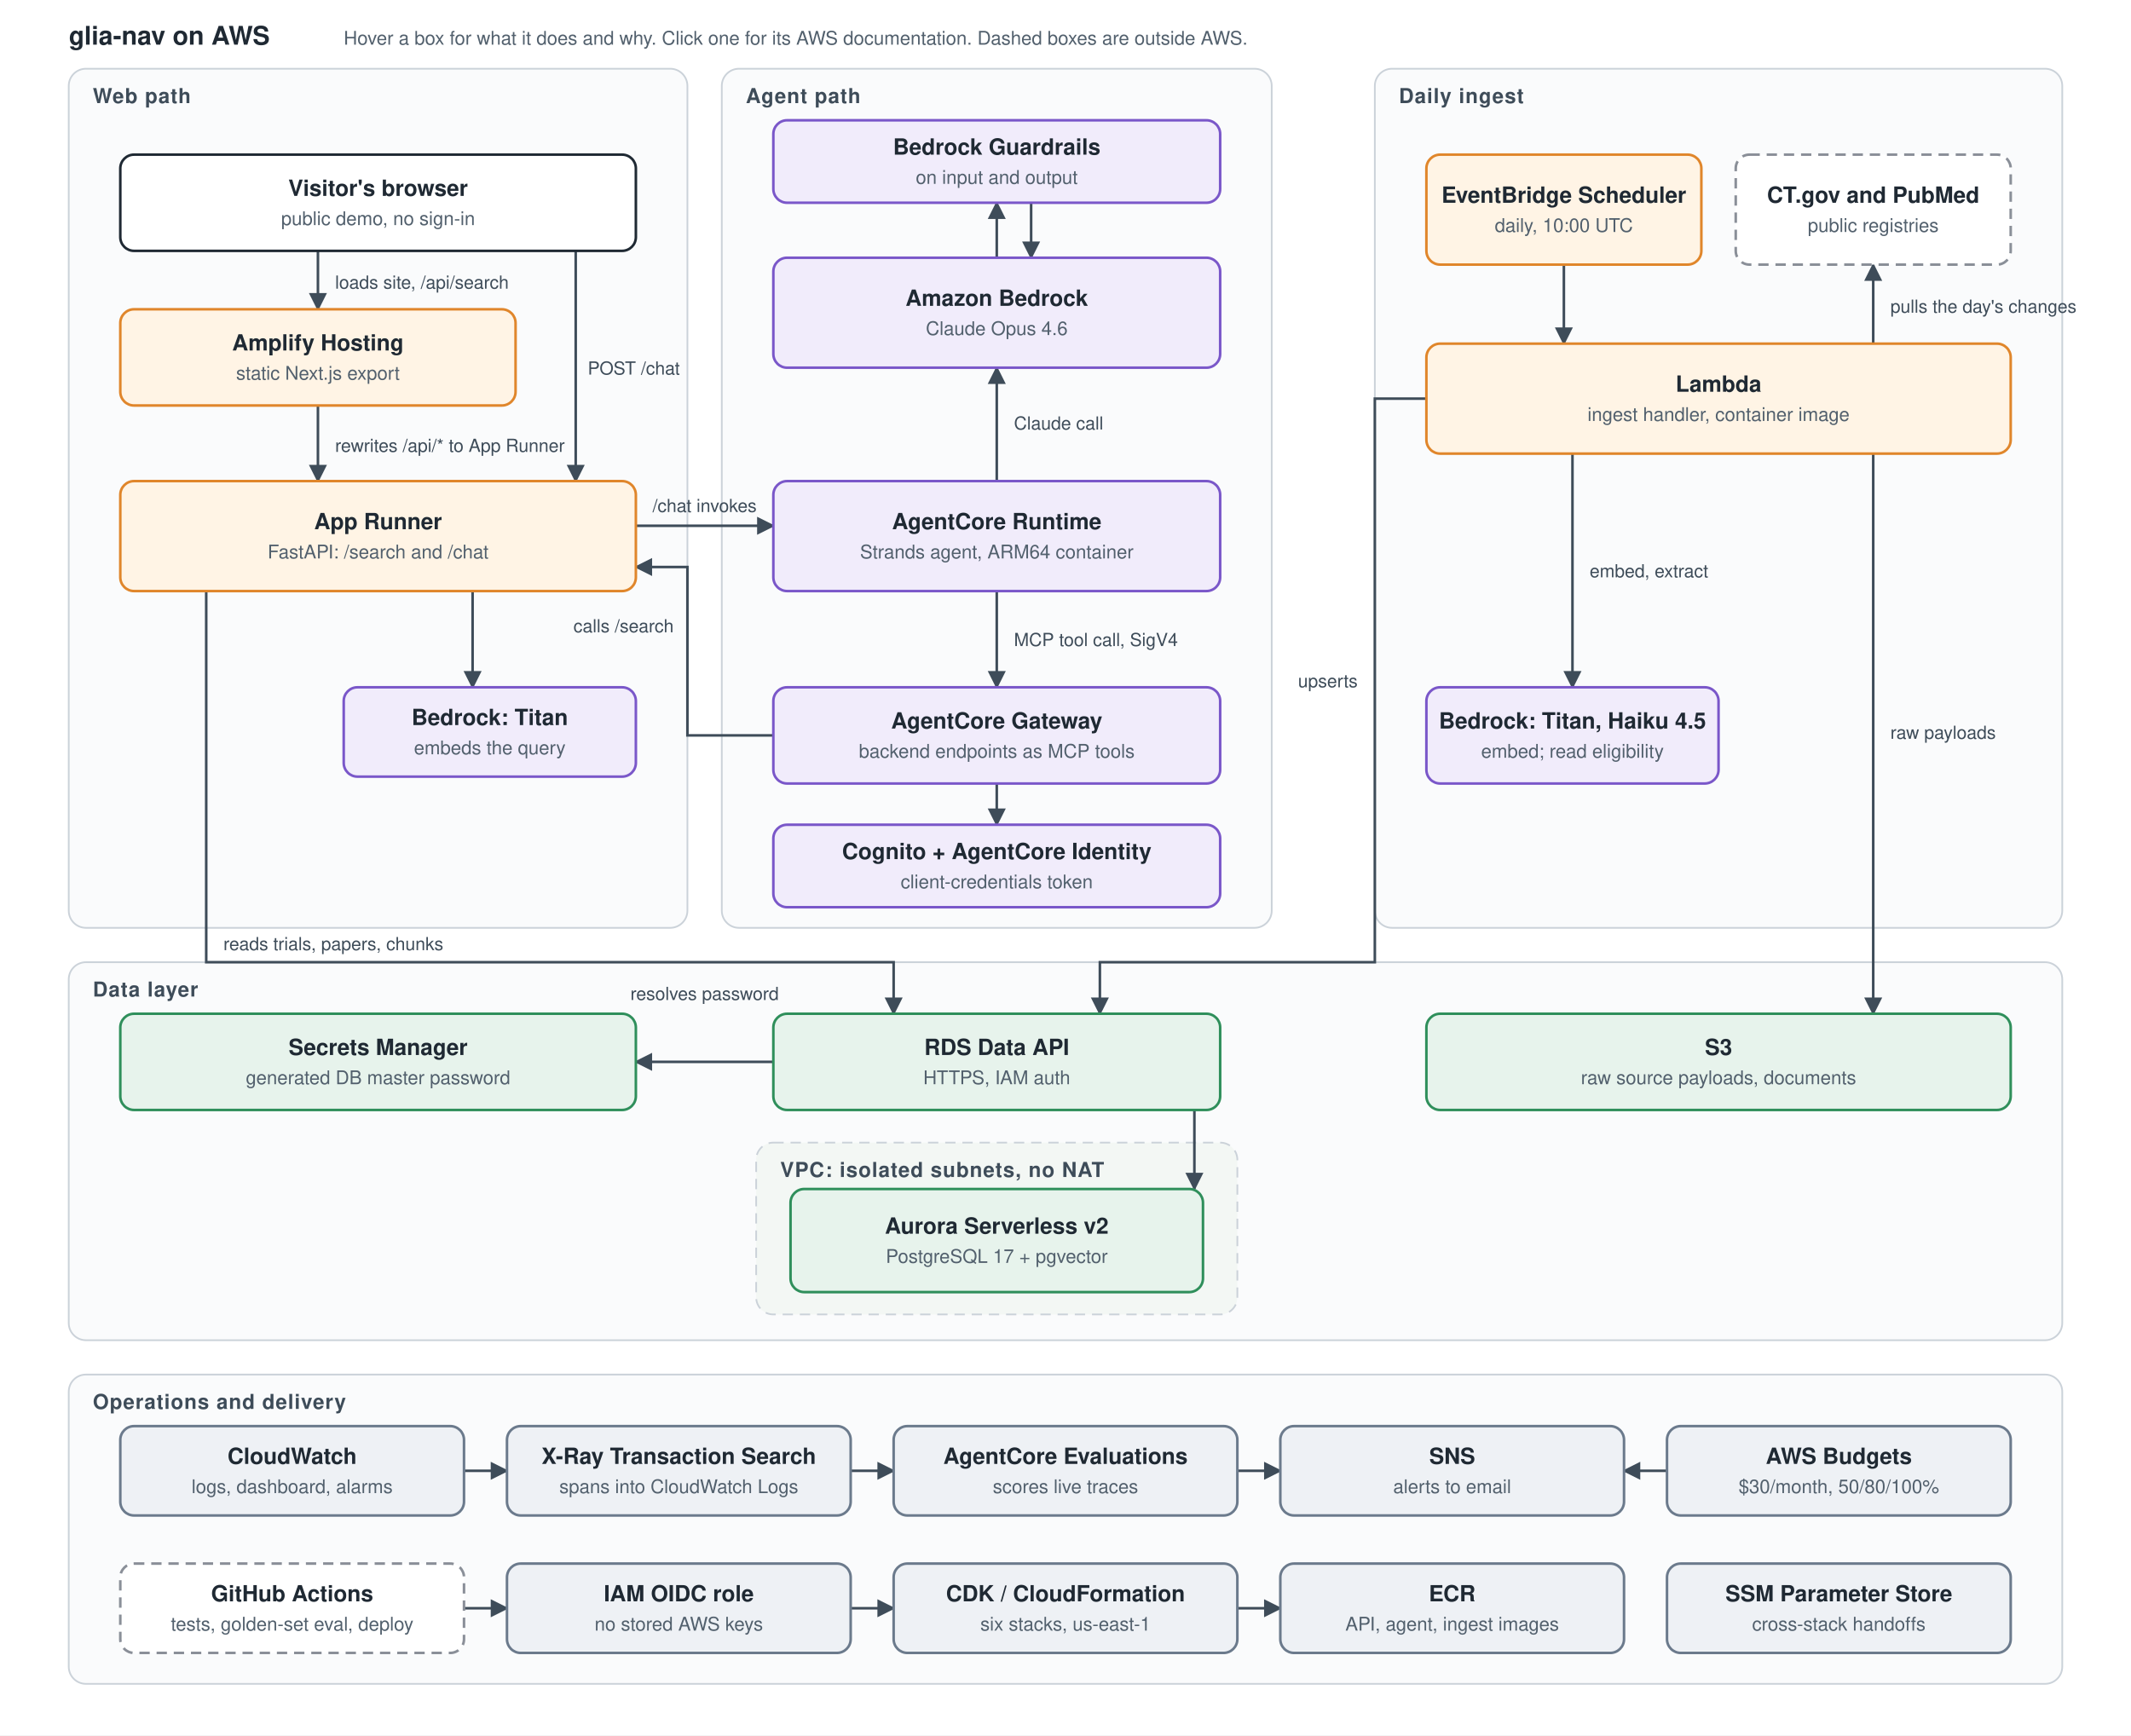
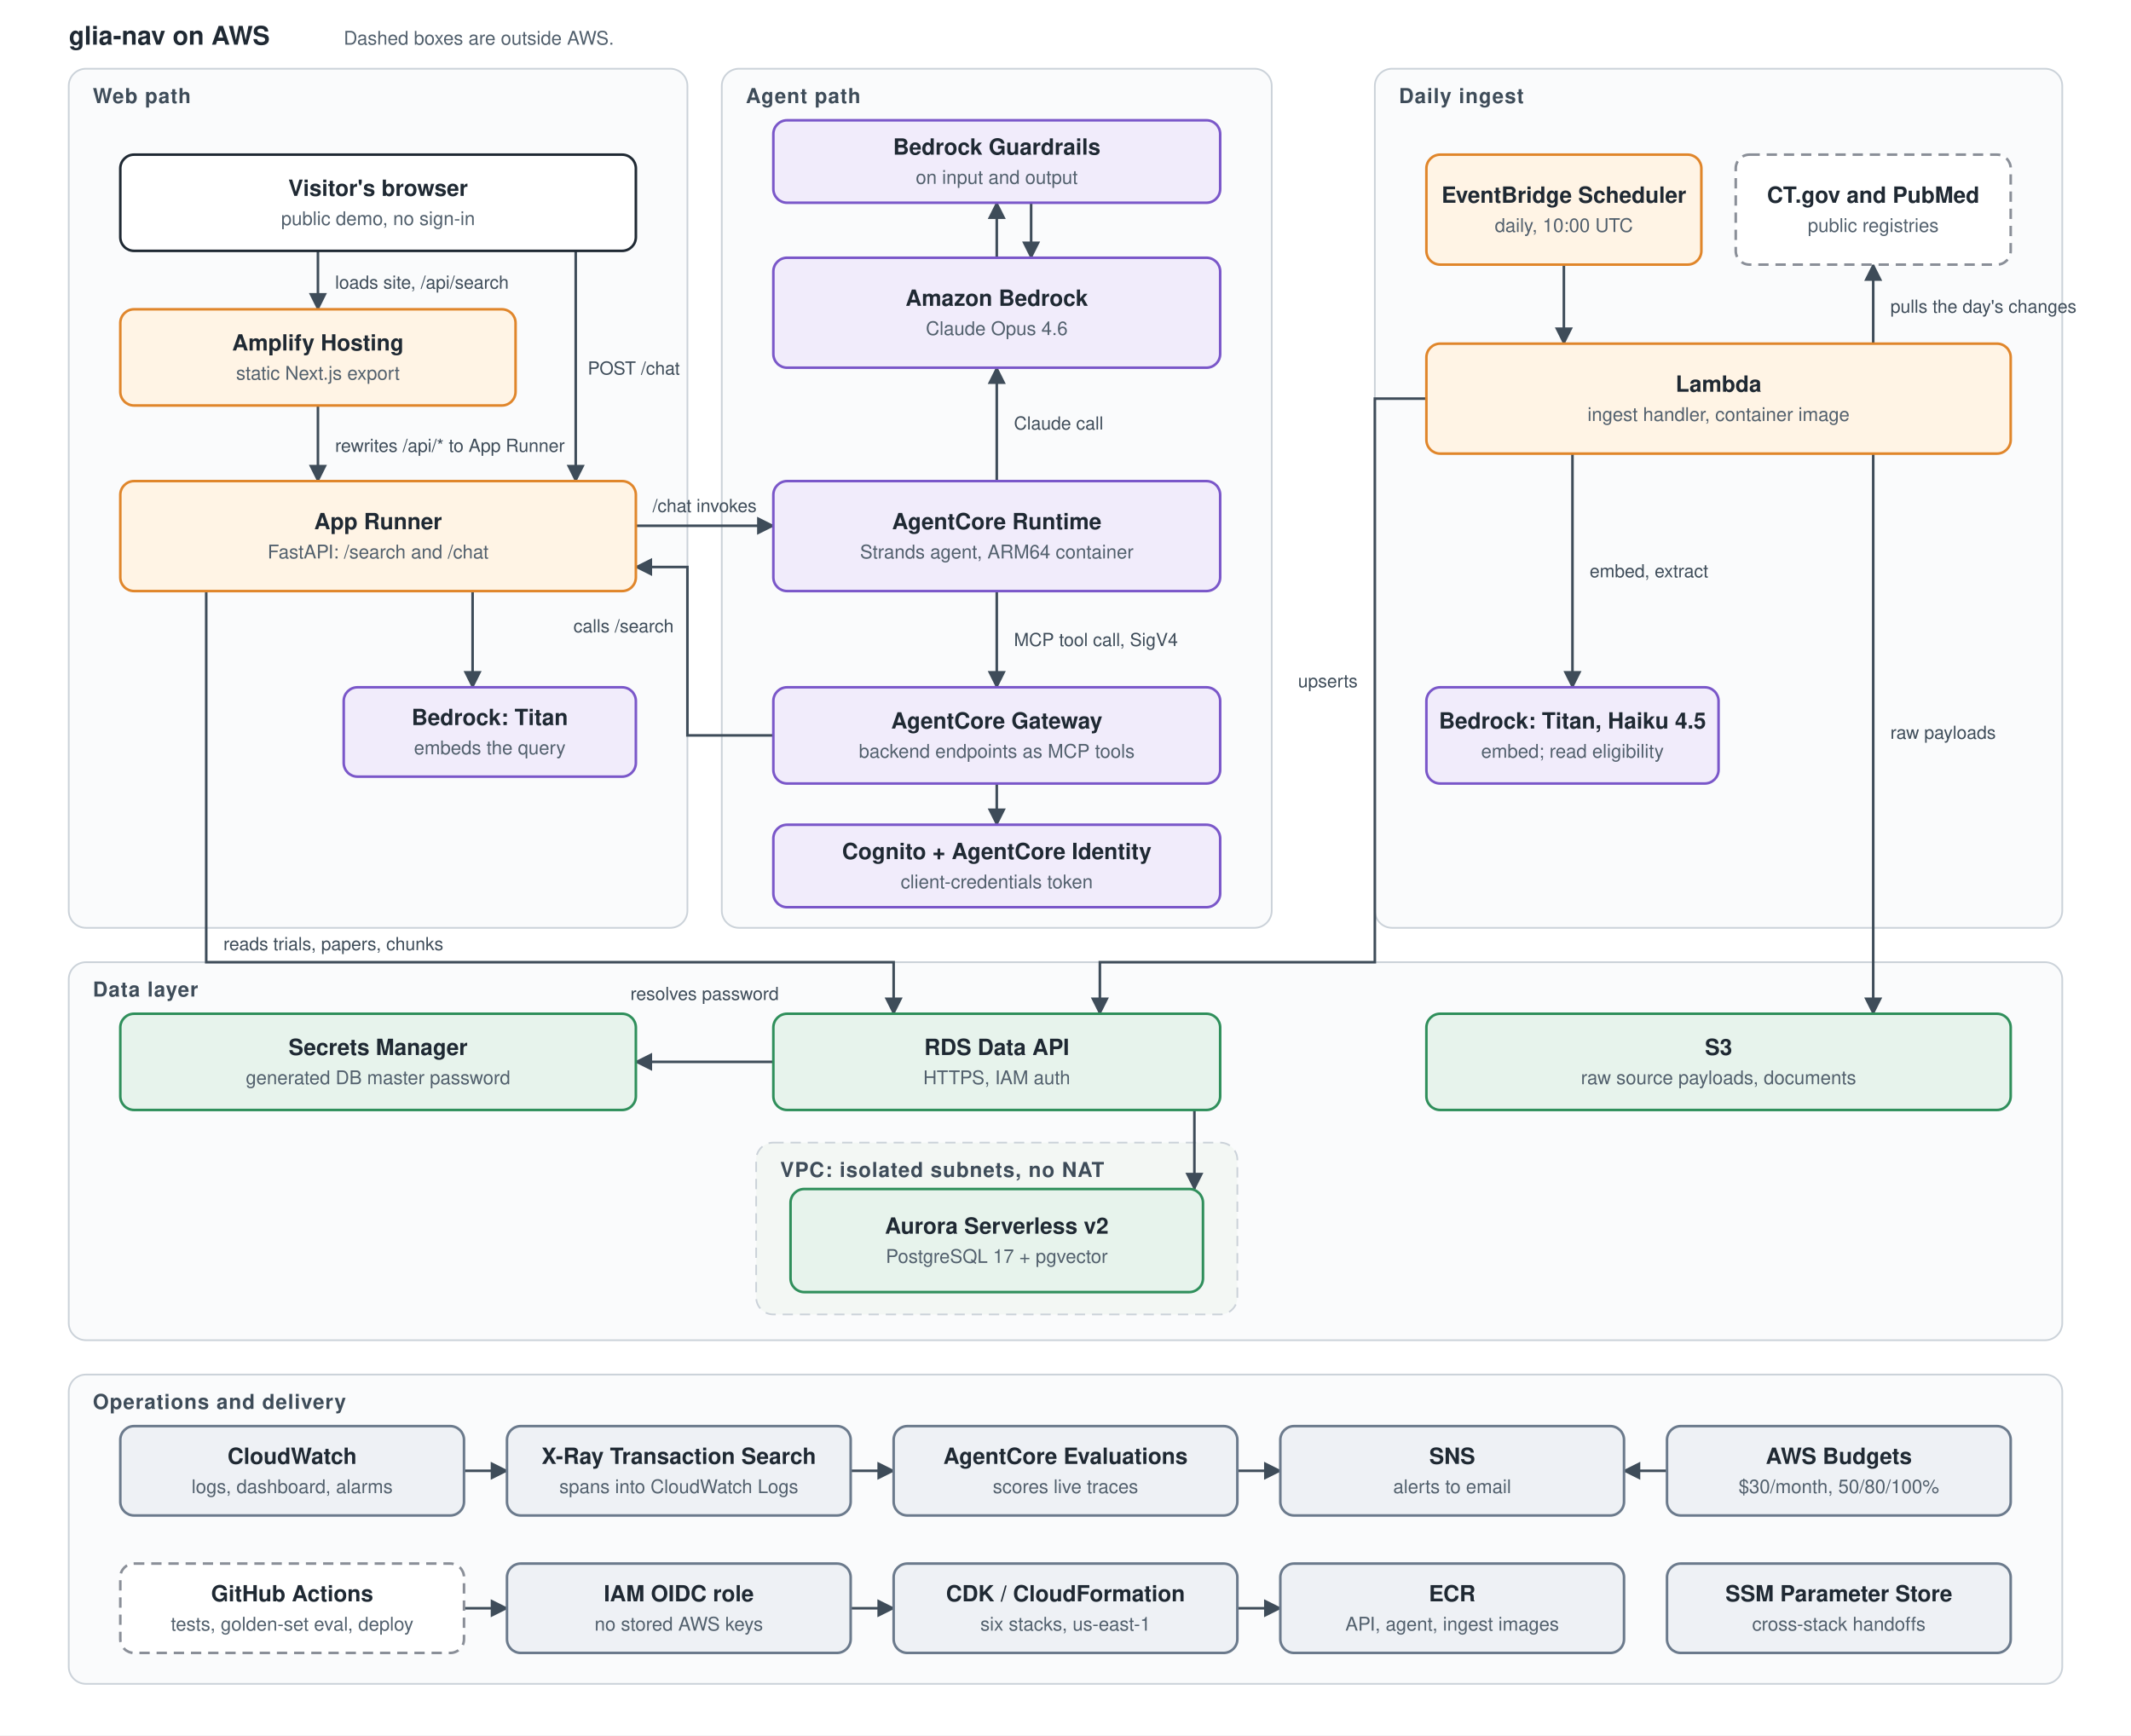
<svg xmlns="http://www.w3.org/2000/svg" xmlns:xlink="http://www.w3.org/1999/xlink" width="1240" height="1010" viewBox="0 0 1240 1010" font-family="-apple-system, BlinkMacSystemFont, Segoe UI, Helvetica, Arial, sans-serif">
  <defs>
    <marker id="arr" viewBox="0 0 10 10" refX="9" refY="5" markerWidth="7" markerHeight="7" orient="auto-start-reverse">
      <path d="M0,0 L10,5 L0,10 z" fill="#3E4C59" />
    </marker>
  </defs>
  <rect width="1240" height="1010" fill="#FFFFFF" />
  <style>.t{fill:#1F2933}.s{fill:#52606D;font-size:11px}.g{fill:#3E4C59;font-size:12px;font-weight:600;letter-spacing:.04em;text-transform:uppercase}.e{fill:#3E4C59;font-size:10.5px}a:hover rect.n{stroke-width:2.5}</style>
  <text x="40" y="26" class="t" font-size="15" font-weight="700">glia-nav on AWS</text>
-   <text x="200" y="26" class="s">Hover a box for what it does and why. Click one for its AWS documentation. Dashed boxes are outside AWS.</text>
+   <text x="200" y="26" class="s">Dashed boxes are outside AWS.</text>
  <g>
    <rect x="40" y="40" width="360" height="500" rx="10" fill="#FAFBFC" stroke="#CBD2D9" stroke-width="1" />
    <text x="54" y="60" class="g">Web path</text>
  </g>
  <g>
    <rect x="420" y="40" width="320" height="500" rx="10" fill="#FAFBFC" stroke="#CBD2D9" stroke-width="1" />
    <text x="434" y="60" class="g">Agent path</text>
  </g>
  <g>
    <rect x="800" y="40" width="400" height="500" rx="10" fill="#FAFBFC" stroke="#CBD2D9" stroke-width="1" />
    <text x="814" y="60" class="g">Daily ingest</text>
  </g>
  <g>
    <rect x="40" y="560" width="1160" height="220" rx="10" fill="#FAFBFC" stroke="#CBD2D9" stroke-width="1" />
    <text x="54" y="580" class="g">Data layer</text>
  </g>
  <g>
    <rect x="40" y="800" width="1160" height="180" rx="10" fill="#FAFBFC" stroke="#CBD2D9" stroke-width="1" />
    <text x="54" y="820" class="g">Operations and delivery</text>
  </g>
  <g>
    <rect x="440" y="665" width="280" height="100" rx="10" fill="#F3F7F4" stroke="#CBD2D9" stroke-width="1" stroke-dasharray="6 4" />
    <text x="454" y="685" class="g">VPC: isolated subnets, no NAT</text>
  </g>
  <g>
    <polyline points="185,146 185,180" fill="none" stroke="#3E4C59" stroke-width="1.5" marker-end="url(#arr)" />
    <text x="195" y="168" class="e" text-anchor="start">loads site, /api/search</text>
  </g>
  <g>
    <polyline points="185,236 185,280" fill="none" stroke="#3E4C59" stroke-width="1.5" marker-end="url(#arr)" />
    <text x="195" y="263" class="e" text-anchor="start">rewrites /api/* to App Runner</text>
  </g>
  <g>
    <polyline points="335,146 335,280" fill="none" stroke="#3E4C59" stroke-width="1.5" marker-end="url(#arr)" />
    <text x="342" y="218" class="e" text-anchor="start">POST /chat</text>
  </g>
  <g>
    <polyline points="275,344 275,400" fill="none" stroke="#3E4C59" stroke-width="1.5" marker-end="url(#arr)" />
  </g>
  <g>
    <polyline points="120,344 120,560 520,560 520,590" fill="none" stroke="#3E4C59" stroke-width="1.5" marker-end="url(#arr)" />
    <text x="130" y="553" class="e" text-anchor="start">reads trials, papers, chunks</text>
  </g>
  <g>
    <polyline points="370,306 450,306" fill="none" stroke="#3E4C59" stroke-width="1.5" marker-end="url(#arr)" />
    <text x="410" y="298" class="e" text-anchor="middle">/chat invokes</text>
  </g>
  <g>
    <polyline points="580,280 580,214" fill="none" stroke="#3E4C59" stroke-width="1.5" marker-end="url(#arr)" />
    <text x="590" y="250" class="e" text-anchor="start">Claude call</text>
  </g>
  <g>
    <polyline points="580,150 580,118" fill="none" stroke="#3E4C59" stroke-width="1.5" marker-end="url(#arr)" />
  </g>
  <g>
    <polyline points="600,118 600,150" fill="none" stroke="#3E4C59" stroke-width="1.5" marker-end="url(#arr)" />
  </g>
  <g>
    <polyline points="580,344 580,400" fill="none" stroke="#3E4C59" stroke-width="1.5" marker-end="url(#arr)" />
    <text x="590" y="376" class="e" text-anchor="start">MCP tool call, SigV4</text>
  </g>
  <g>
    <polyline points="580,456 580,480" fill="none" stroke="#3E4C59" stroke-width="1.5" marker-end="url(#arr)" />
  </g>
  <g>
    <polyline points="450,428 400,428 400,330 370,330" fill="none" stroke="#3E4C59" stroke-width="1.5" marker-end="url(#arr)" />
    <text x="392" y="368" class="e" text-anchor="end">calls /search</text>
  </g>
  <g>
    <polyline points="910,154 910,200" fill="none" stroke="#3E4C59" stroke-width="1.5" marker-end="url(#arr)" />
  </g>
  <g>
    <polyline points="1090,200 1090,154" fill="none" stroke="#3E4C59" stroke-width="1.5" marker-end="url(#arr)" />
    <text x="1100" y="182" class="e" text-anchor="start">pulls the day's changes</text>
  </g>
  <g>
    <polyline points="915,264 915,400" fill="none" stroke="#3E4C59" stroke-width="1.5" marker-end="url(#arr)" />
    <text x="925" y="336" class="e" text-anchor="start">embed, extract</text>
  </g>
  <g>
    <polyline points="1090,264 1090,590" fill="none" stroke="#3E4C59" stroke-width="1.5" marker-end="url(#arr)" />
    <text x="1100" y="430" class="e" text-anchor="start">raw payloads</text>
  </g>
  <g>
    <polyline points="830,232 800,232 800,560 640,560 640,590" fill="none" stroke="#3E4C59" stroke-width="1.5" marker-end="url(#arr)" />
    <text x="790" y="400" class="e" text-anchor="end">upserts</text>
  </g>
  <g>
    <polyline points="450,618 370,618" fill="none" stroke="#3E4C59" stroke-width="1.5" marker-end="url(#arr)" />
    <text x="410" y="582" class="e" text-anchor="middle">resolves password</text>
  </g>
  <g>
    <polyline points="695,646 695,692" fill="none" stroke="#3E4C59" stroke-width="1.5" marker-end="url(#arr)" />
  </g>
  <g>
    <polyline points="270,856 295,856" fill="none" stroke="#3E4C59" stroke-width="1.5" marker-end="url(#arr)" />
  </g>
  <g>
    <polyline points="495,856 520,856" fill="none" stroke="#3E4C59" stroke-width="1.5" marker-end="url(#arr)" />
  </g>
  <g>
    <polyline points="720,856 745,856" fill="none" stroke="#3E4C59" stroke-width="1.5" marker-end="url(#arr)" />
  </g>
  <g>
    <polyline points="970,856 945,856" fill="none" stroke="#3E4C59" stroke-width="1.5" marker-end="url(#arr)" />
  </g>
  <g>
    <polyline points="270,936 295,936" fill="none" stroke="#3E4C59" stroke-width="1.5" marker-end="url(#arr)" />
  </g>
  <g>
    <polyline points="495,936 520,936" fill="none" stroke="#3E4C59" stroke-width="1.5" marker-end="url(#arr)" />
  </g>
  <g>
    <polyline points="720,936 745,936" fill="none" stroke="#3E4C59" stroke-width="1.5" marker-end="url(#arr)" />
  </g>
  <g>
    <rect class="n" x="70" y="90" width="300" height="56" rx="8" fill="#FFFFFF" stroke="#1F2933" stroke-width="1.5" />
    <text x="220.0" y="114.0" text-anchor="middle" class="t" font-size="13" font-weight="700">Visitor's browser</text>
    <text x="220.0" y="131.0" text-anchor="middle" class="s">public demo, no sign-in</text>
  </g>
  <a xlink:href="https://docs.aws.amazon.com/amplify/latest/userguide/welcome.html" href="https://docs.aws.amazon.com/amplify/latest/userguide/welcome.html" target="_blank">
    <rect class="n" x="70" y="180" width="230" height="56" rx="8" fill="#FFF4E5" stroke="#E0862B" stroke-width="1.5" />
    <text x="185.0" y="204.0" text-anchor="middle" class="t" font-size="13" font-weight="700">Amplify Hosting</text>
    <text x="185.0" y="221.0" text-anchor="middle" class="s">static Next.js export</text>
  </a>
  <a xlink:href="https://docs.aws.amazon.com/apprunner/latest/dg/what-is-apprunner.html" href="https://docs.aws.amazon.com/apprunner/latest/dg/what-is-apprunner.html" target="_blank">
    <rect class="n" x="70" y="280" width="300" height="64" rx="8" fill="#FFF4E5" stroke="#E0862B" stroke-width="1.5" />
    <text x="220.0" y="308.0" text-anchor="middle" class="t" font-size="13" font-weight="700">App Runner</text>
    <text x="220.0" y="325.0" text-anchor="middle" class="s">FastAPI: /search and /chat</text>
  </a>
  <a xlink:href="https://docs.aws.amazon.com/bedrock/latest/userguide/titan-embedding-models.html" href="https://docs.aws.amazon.com/bedrock/latest/userguide/titan-embedding-models.html" target="_blank">
    <rect class="n" x="200" y="400" width="170" height="52" rx="8" fill="#F1ECFB" stroke="#7A57C9" stroke-width="1.5" />
    <text x="285.0" y="422.0" text-anchor="middle" class="t" font-size="13" font-weight="700">Bedrock: Titan</text>
    <text x="285.0" y="439.0" text-anchor="middle" class="s">embeds the query</text>
  </a>
  <a xlink:href="https://docs.aws.amazon.com/bedrock/latest/userguide/guardrails.html" href="https://docs.aws.amazon.com/bedrock/latest/userguide/guardrails.html" target="_blank">
    <rect class="n" x="450" y="70" width="260" height="48" rx="8" fill="#F1ECFB" stroke="#7A57C9" stroke-width="1.5" />
    <text x="580.0" y="90.0" text-anchor="middle" class="t" font-size="13" font-weight="700">Bedrock Guardrails</text>
    <text x="580.0" y="107.0" text-anchor="middle" class="s">on input and output</text>
  </a>
  <a xlink:href="https://docs.aws.amazon.com/bedrock/latest/userguide/what-is-bedrock.html" href="https://docs.aws.amazon.com/bedrock/latest/userguide/what-is-bedrock.html" target="_blank">
    <rect class="n" x="450" y="150" width="260" height="64" rx="8" fill="#F1ECFB" stroke="#7A57C9" stroke-width="1.5" />
    <text x="580.0" y="178.0" text-anchor="middle" class="t" font-size="13" font-weight="700">Amazon Bedrock</text>
    <text x="580.0" y="195.0" text-anchor="middle" class="s">Claude Opus 4.6</text>
  </a>
  <a xlink:href="https://docs.aws.amazon.com/bedrock-agentcore/latest/devguide/agents-tools-runtime.html" href="https://docs.aws.amazon.com/bedrock-agentcore/latest/devguide/agents-tools-runtime.html" target="_blank">
    <rect class="n" x="450" y="280" width="260" height="64" rx="8" fill="#F1ECFB" stroke="#7A57C9" stroke-width="1.5" />
    <text x="580.0" y="308.0" text-anchor="middle" class="t" font-size="13" font-weight="700">AgentCore Runtime</text>
    <text x="580.0" y="325.0" text-anchor="middle" class="s">Strands agent, ARM64 container</text>
  </a>
  <a xlink:href="https://docs.aws.amazon.com/bedrock-agentcore/latest/devguide/gateway.html" href="https://docs.aws.amazon.com/bedrock-agentcore/latest/devguide/gateway.html" target="_blank">
    <rect class="n" x="450" y="400" width="260" height="56" rx="8" fill="#F1ECFB" stroke="#7A57C9" stroke-width="1.5" />
    <text x="580.0" y="424.0" text-anchor="middle" class="t" font-size="13" font-weight="700">AgentCore Gateway</text>
    <text x="580.0" y="441.0" text-anchor="middle" class="s">backend endpoints as MCP tools</text>
  </a>
  <a xlink:href="https://docs.aws.amazon.com/cognito/latest/developerguide/what-is-amazon-cognito.html" href="https://docs.aws.amazon.com/cognito/latest/developerguide/what-is-amazon-cognito.html" target="_blank">
    <rect class="n" x="450" y="480" width="260" height="48" rx="8" fill="#F1ECFB" stroke="#7A57C9" stroke-width="1.5" />
    <text x="580.0" y="500.0" text-anchor="middle" class="t" font-size="13" font-weight="700">Cognito + AgentCore Identity</text>
    <text x="580.0" y="517.0" text-anchor="middle" class="s">client-credentials token</text>
  </a>
  <a xlink:href="https://docs.aws.amazon.com/scheduler/latest/UserGuide/what-is-scheduler.html" href="https://docs.aws.amazon.com/scheduler/latest/UserGuide/what-is-scheduler.html" target="_blank">
    <rect class="n" x="830" y="90" width="160" height="64" rx="8" fill="#FFF4E5" stroke="#E0862B" stroke-width="1.5" />
    <text x="910.0" y="118.0" text-anchor="middle" class="t" font-size="13" font-weight="700">EventBridge Scheduler</text>
    <text x="910.0" y="135.0" text-anchor="middle" class="s">daily, 10:00 UTC</text>
  </a>
  <a xlink:href="https://clinicaltrials.gov/data-api/api" href="https://clinicaltrials.gov/data-api/api" target="_blank">
    <rect class="n" x="1010" y="90" width="160" height="64" rx="8" fill="#FFFFFF" stroke="#8A8F98" stroke-width="1.5" stroke-dasharray="6 4" />
    <text x="1090.0" y="118.0" text-anchor="middle" class="t" font-size="13" font-weight="700">CT.gov and PubMed</text>
    <text x="1090.0" y="135.0" text-anchor="middle" class="s">public registries</text>
  </a>
  <a xlink:href="https://docs.aws.amazon.com/lambda/latest/dg/welcome.html" href="https://docs.aws.amazon.com/lambda/latest/dg/welcome.html" target="_blank">
    <rect class="n" x="830" y="200" width="340" height="64" rx="8" fill="#FFF4E5" stroke="#E0862B" stroke-width="1.5" />
    <text x="1000.0" y="228.0" text-anchor="middle" class="t" font-size="13" font-weight="700">Lambda</text>
    <text x="1000.0" y="245.0" text-anchor="middle" class="s">ingest handler, container image</text>
  </a>
  <a xlink:href="https://docs.aws.amazon.com/bedrock/latest/userguide/what-is-bedrock.html" href="https://docs.aws.amazon.com/bedrock/latest/userguide/what-is-bedrock.html" target="_blank">
    <rect class="n" x="830" y="400" width="170" height="56" rx="8" fill="#F1ECFB" stroke="#7A57C9" stroke-width="1.5" />
    <text x="915.0" y="424.0" text-anchor="middle" class="t" font-size="13" font-weight="700">Bedrock: Titan, Haiku 4.5</text>
    <text x="915.0" y="441.0" text-anchor="middle" class="s">embed; read eligibility</text>
  </a>
  <a xlink:href="https://docs.aws.amazon.com/secretsmanager/latest/userguide/intro.html" href="https://docs.aws.amazon.com/secretsmanager/latest/userguide/intro.html" target="_blank">
    <rect class="n" x="70" y="590" width="300" height="56" rx="8" fill="#E7F3EC" stroke="#2F8F5B" stroke-width="1.5" />
    <text x="220.0" y="614.0" text-anchor="middle" class="t" font-size="13" font-weight="700">Secrets Manager</text>
    <text x="220.0" y="631.0" text-anchor="middle" class="s">generated DB master password</text>
  </a>
  <a xlink:href="https://docs.aws.amazon.com/AmazonRDS/latest/AuroraUserGuide/data-api.html" href="https://docs.aws.amazon.com/AmazonRDS/latest/AuroraUserGuide/data-api.html" target="_blank">
    <rect class="n" x="450" y="590" width="260" height="56" rx="8" fill="#E7F3EC" stroke="#2F8F5B" stroke-width="1.5" />
    <text x="580.0" y="614.0" text-anchor="middle" class="t" font-size="13" font-weight="700">RDS Data API</text>
    <text x="580.0" y="631.0" text-anchor="middle" class="s">HTTPS, IAM auth</text>
  </a>
  <a xlink:href="https://docs.aws.amazon.com/AmazonRDS/latest/AuroraUserGuide/aurora-serverless-v2.html" href="https://docs.aws.amazon.com/AmazonRDS/latest/AuroraUserGuide/aurora-serverless-v2.html" target="_blank">
    <rect class="n" x="460" y="692" width="240" height="60" rx="8" fill="#E7F3EC" stroke="#2F8F5B" stroke-width="1.5" />
    <text x="580.0" y="718.0" text-anchor="middle" class="t" font-size="13" font-weight="700">Aurora Serverless v2</text>
    <text x="580.0" y="735.0" text-anchor="middle" class="s">PostgreSQL 17 + pgvector</text>
  </a>
  <a xlink:href="https://docs.aws.amazon.com/AmazonS3/latest/userguide/Welcome.html" href="https://docs.aws.amazon.com/AmazonS3/latest/userguide/Welcome.html" target="_blank">
    <rect class="n" x="830" y="590" width="340" height="56" rx="8" fill="#E7F3EC" stroke="#2F8F5B" stroke-width="1.5" />
    <text x="1000.0" y="614.0" text-anchor="middle" class="t" font-size="13" font-weight="700">S3</text>
    <text x="1000.0" y="631.0" text-anchor="middle" class="s">raw source payloads, documents</text>
  </a>
  <a xlink:href="https://docs.aws.amazon.com/AmazonCloudWatch/latest/monitoring/WhatIsCloudWatch.html" href="https://docs.aws.amazon.com/AmazonCloudWatch/latest/monitoring/WhatIsCloudWatch.html" target="_blank">
    <rect class="n" x="70" y="830" width="200" height="52" rx="8" fill="#EEF1F5" stroke="#6B7A8C" stroke-width="1.5" />
    <text x="170.0" y="852.0" text-anchor="middle" class="t" font-size="13" font-weight="700">CloudWatch</text>
    <text x="170.0" y="869.0" text-anchor="middle" class="s">logs, dashboard, alarms</text>
  </a>
  <a xlink:href="https://docs.aws.amazon.com/AmazonCloudWatch/latest/monitoring/CloudWatch-Transaction-Search.html" href="https://docs.aws.amazon.com/AmazonCloudWatch/latest/monitoring/CloudWatch-Transaction-Search.html" target="_blank">
    <rect class="n" x="295" y="830" width="200" height="52" rx="8" fill="#EEF1F5" stroke="#6B7A8C" stroke-width="1.5" />
    <text x="395.0" y="852.0" text-anchor="middle" class="t" font-size="13" font-weight="700">X-Ray Transaction Search</text>
    <text x="395.0" y="869.0" text-anchor="middle" class="s">spans into CloudWatch Logs</text>
  </a>
  <a xlink:href="https://docs.aws.amazon.com/bedrock-agentcore/latest/devguide/what-is-bedrock-agentcore.html" href="https://docs.aws.amazon.com/bedrock-agentcore/latest/devguide/what-is-bedrock-agentcore.html" target="_blank">
    <rect class="n" x="520" y="830" width="200" height="52" rx="8" fill="#EEF1F5" stroke="#6B7A8C" stroke-width="1.5" />
    <text x="620.0" y="852.0" text-anchor="middle" class="t" font-size="13" font-weight="700">AgentCore Evaluations</text>
    <text x="620.0" y="869.0" text-anchor="middle" class="s">scores live traces</text>
  </a>
  <a xlink:href="https://docs.aws.amazon.com/sns/latest/dg/welcome.html" href="https://docs.aws.amazon.com/sns/latest/dg/welcome.html" target="_blank">
    <rect class="n" x="745" y="830" width="200" height="52" rx="8" fill="#EEF1F5" stroke="#6B7A8C" stroke-width="1.5" />
    <text x="845.0" y="852.0" text-anchor="middle" class="t" font-size="13" font-weight="700">SNS</text>
    <text x="845.0" y="869.0" text-anchor="middle" class="s">alerts to email</text>
  </a>
  <a xlink:href="https://docs.aws.amazon.com/cost-management/latest/userguide/budgets-managing-costs.html" href="https://docs.aws.amazon.com/cost-management/latest/userguide/budgets-managing-costs.html" target="_blank">
    <rect class="n" x="970" y="830" width="200" height="52" rx="8" fill="#EEF1F5" stroke="#6B7A8C" stroke-width="1.5" />
    <text x="1070.0" y="852.0" text-anchor="middle" class="t" font-size="13" font-weight="700">AWS Budgets</text>
    <text x="1070.0" y="869.0" text-anchor="middle" class="s">$30/month, 50/80/100%</text>
  </a>
  <a xlink:href="https://docs.github.com/en/actions" href="https://docs.github.com/en/actions" target="_blank">
    <rect class="n" x="70" y="910" width="200" height="52" rx="8" fill="#FFFFFF" stroke="#8A8F98" stroke-width="1.5" stroke-dasharray="6 4" />
    <text x="170.0" y="932.0" text-anchor="middle" class="t" font-size="13" font-weight="700">GitHub Actions</text>
    <text x="170.0" y="949.0" text-anchor="middle" class="s">tests, golden-set eval, deploy</text>
  </a>
  <a xlink:href="https://docs.aws.amazon.com/IAM/latest/UserGuide/id_roles_providers_create_oidc.html" href="https://docs.aws.amazon.com/IAM/latest/UserGuide/id_roles_providers_create_oidc.html" target="_blank">
    <rect class="n" x="295" y="910" width="200" height="52" rx="8" fill="#EEF1F5" stroke="#6B7A8C" stroke-width="1.5" />
    <text x="395.0" y="932.0" text-anchor="middle" class="t" font-size="13" font-weight="700">IAM OIDC role</text>
    <text x="395.0" y="949.0" text-anchor="middle" class="s">no stored AWS keys</text>
  </a>
  <a xlink:href="https://docs.aws.amazon.com/cdk/v2/guide/home.html" href="https://docs.aws.amazon.com/cdk/v2/guide/home.html" target="_blank">
    <rect class="n" x="520" y="910" width="200" height="52" rx="8" fill="#EEF1F5" stroke="#6B7A8C" stroke-width="1.5" />
    <text x="620.0" y="932.0" text-anchor="middle" class="t" font-size="13" font-weight="700">CDK / CloudFormation</text>
    <text x="620.0" y="949.0" text-anchor="middle" class="s">six stacks, us-east-1</text>
  </a>
  <a xlink:href="https://docs.aws.amazon.com/AmazonECR/latest/userguide/what-is-ecr.html" href="https://docs.aws.amazon.com/AmazonECR/latest/userguide/what-is-ecr.html" target="_blank">
    <rect class="n" x="745" y="910" width="200" height="52" rx="8" fill="#EEF1F5" stroke="#6B7A8C" stroke-width="1.5" />
    <text x="845.0" y="932.0" text-anchor="middle" class="t" font-size="13" font-weight="700">ECR</text>
    <text x="845.0" y="949.0" text-anchor="middle" class="s">API, agent, ingest images</text>
  </a>
  <a xlink:href="https://docs.aws.amazon.com/systems-manager/latest/userguide/systems-manager-parameter-store.html" href="https://docs.aws.amazon.com/systems-manager/latest/userguide/systems-manager-parameter-store.html" target="_blank">
    <rect class="n" x="970" y="910" width="200" height="52" rx="8" fill="#EEF1F5" stroke="#6B7A8C" stroke-width="1.5" />
    <text x="1070.0" y="932.0" text-anchor="middle" class="t" font-size="13" font-weight="700">SSM Parameter Store</text>
    <text x="1070.0" y="949.0" text-anchor="middle" class="s">cross-stack handoffs</text>
  </a>
</svg>
